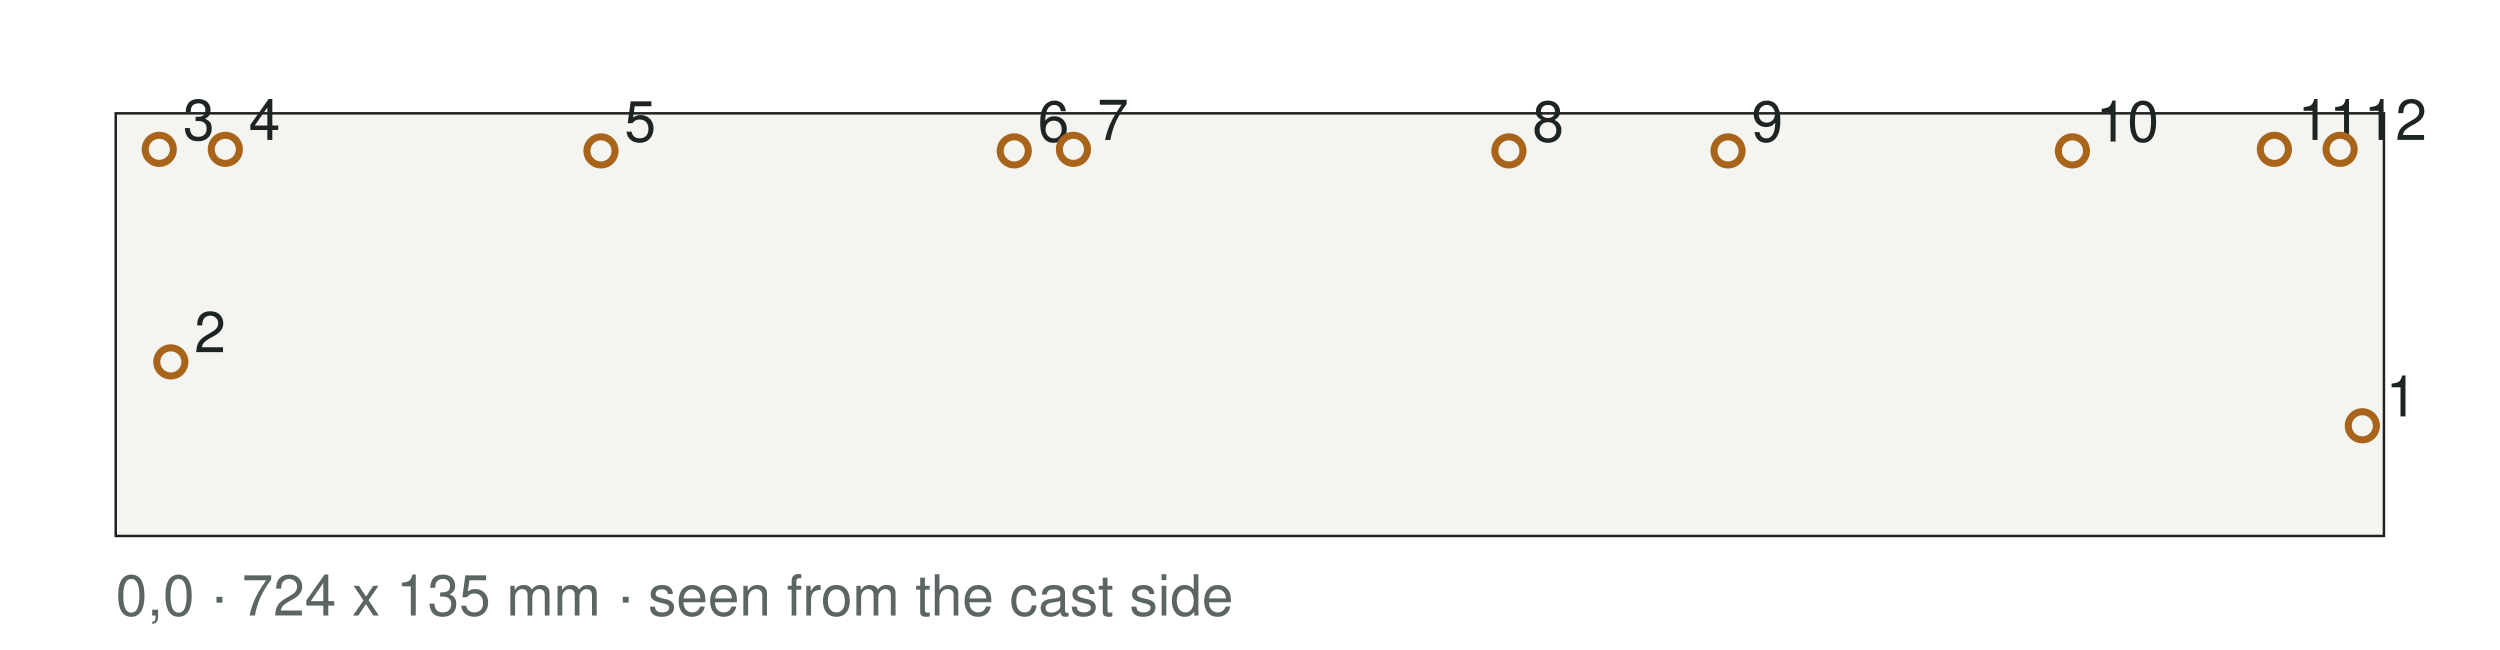
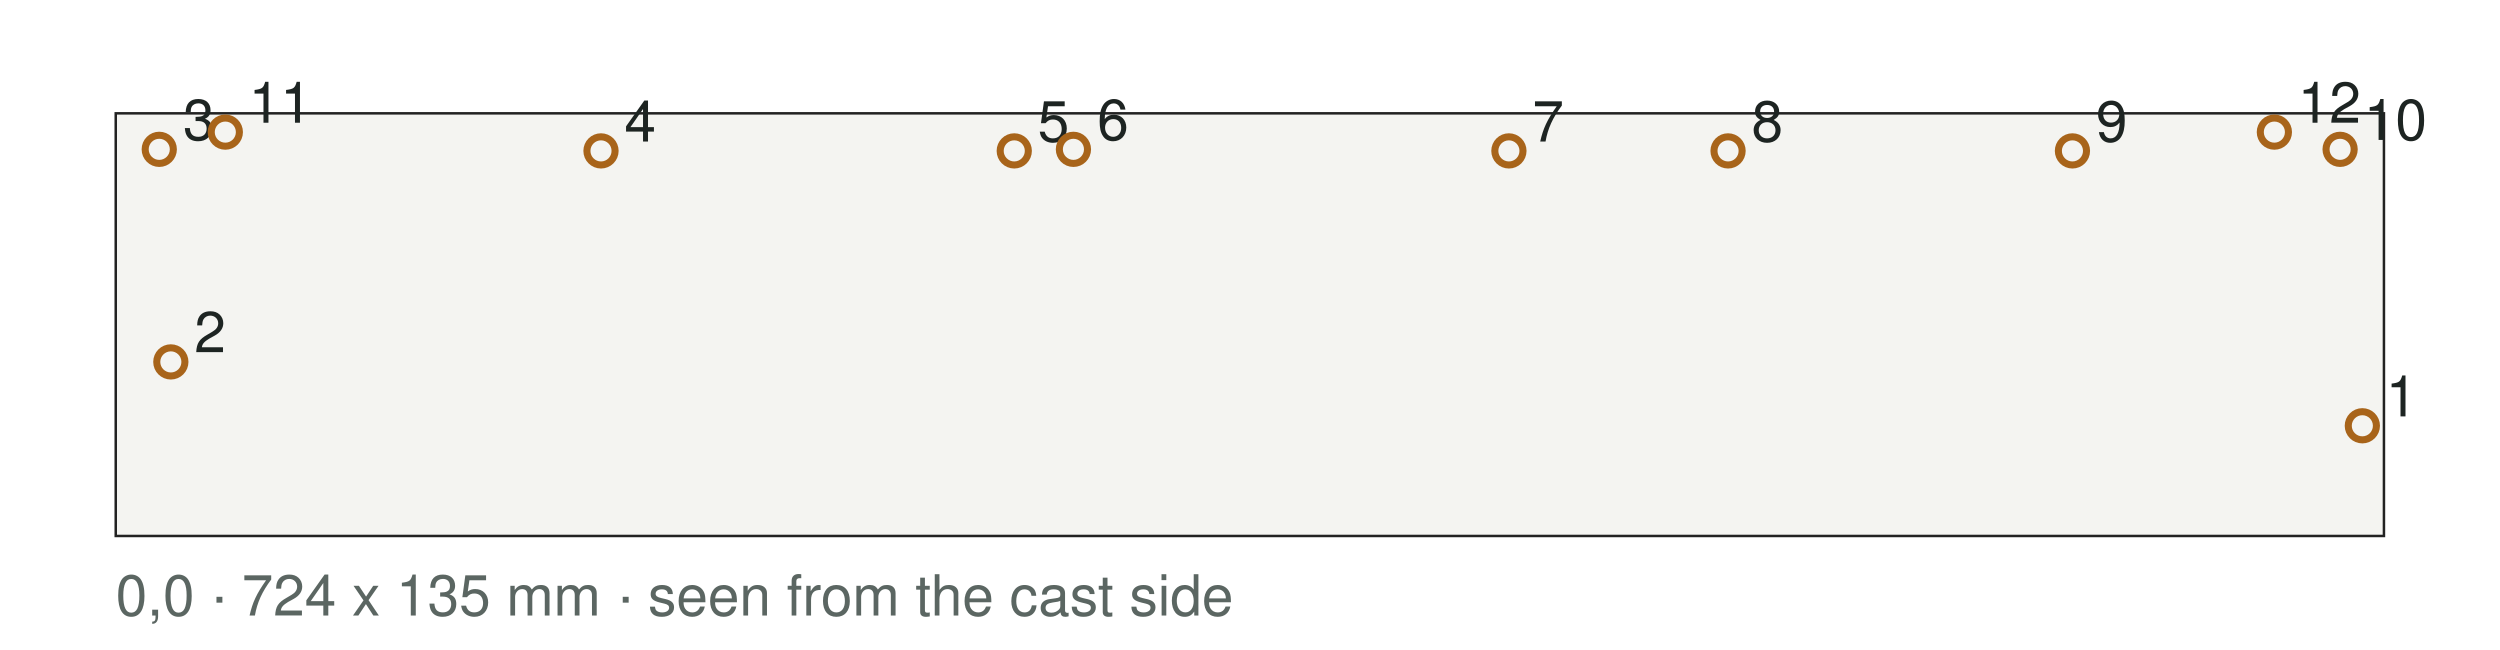
<svg xmlns="http://www.w3.org/2000/svg" viewBox="-36.2 -36.2 797.0 207.4" width="797mm" height="207mm" font-family="Helvetica, Arial, sans-serif">
  <polygon points="0.0,135.0 724.5,135.0 724.5,0.0 0.0,0.0" fill="#f4f4f1" stroke="#222" stroke-width="0.8" />
  <circle cx="717.6" cy="99.8" r="4.5" fill="none" stroke="#a8641a" stroke-width="2.26" />
  <text x="725.1" y="96.8" font-size="18.1" fill="#1d2422">1</text>
  <circle cx="17.6" cy="79.4" r="4.5" fill="none" stroke="#a8641a" stroke-width="2.26" />
  <text x="25.1" y="76.3" font-size="18.1" fill="#1d2422">2</text>
  <circle cx="13.9" cy="11.5" r="4.5" fill="none" stroke="#a8641a" stroke-width="2.26" />
  <text x="21.5" y="8.5" font-size="18.1" fill="#1d2422">3</text>
-   <circle cx="35.0" cy="11.5" r="4.5" fill="none" stroke="#a8641a" stroke-width="2.26" />
-   <text x="42.5" y="8.5" font-size="18.1" fill="#1d2422">4</text>
  <circle cx="155.0" cy="12.0" r="4.5" fill="none" stroke="#a8641a" stroke-width="2.26" />
-   <text x="162.5" y="9.0" font-size="18.1" fill="#1d2422">5</text>
+   <text x="162.5" y="9.0" font-size="18.1" fill="#1d2422">4</text>
  <circle cx="287.0" cy="12.0" r="4.5" fill="none" stroke="#a8641a" stroke-width="2.26" />
-   <text x="294.5" y="9.0" font-size="18.1" fill="#1d2422">6</text>
+   <text x="294.5" y="9.0" font-size="18.1" fill="#1d2422">5</text>
  <circle cx="305.9" cy="11.5" r="4.5" fill="none" stroke="#a8641a" stroke-width="2.26" />
-   <text x="313.5" y="8.5" font-size="18.1" fill="#1d2422">7</text>
+   <text x="313.5" y="8.5" font-size="18.1" fill="#1d2422">6</text>
  <circle cx="445.0" cy="12.0" r="4.5" fill="none" stroke="#a8641a" stroke-width="2.26" />
-   <text x="452.5" y="9.0" font-size="18.1" fill="#1d2422">8</text>
+   <text x="452.5" y="9.0" font-size="18.1" fill="#1d2422">7</text>
  <circle cx="515.0" cy="12.0" r="4.5" fill="none" stroke="#a8641a" stroke-width="2.26" />
-   <text x="522.5" y="9.0" font-size="18.1" fill="#1d2422">9</text>
+   <text x="522.5" y="9.0" font-size="18.1" fill="#1d2422">8</text>
  <circle cx="625.0" cy="12.0" r="4.5" fill="none" stroke="#a8641a" stroke-width="2.26" />
-   <text x="632.5" y="9.0" font-size="18.1" fill="#1d2422">10</text>
-   <circle cx="689.5" cy="11.5" r="4.5" fill="none" stroke="#a8641a" stroke-width="2.26" />
-   <text x="697.0" y="8.5" font-size="18.1" fill="#1d2422">11</text>
+   <text x="632.5" y="9.0" font-size="18.1" fill="#1d2422">9</text>
  <circle cx="710.5" cy="11.5" r="4.5" fill="none" stroke="#a8641a" stroke-width="2.26" />
-   <text x="718.1" y="8.5" font-size="18.1" fill="#1d2422">12</text>
+   <text x="718.1" y="8.5" font-size="18.1" fill="#1d2422">10</text>
+   <circle cx="35.0" cy="6.0" r="4.5" fill="none" stroke="#a8641a" stroke-width="2.26" />
+   <text x="42.5" y="3.0" font-size="18.1" fill="#1d2422">11</text>
+   <circle cx="689.5" cy="6.0" r="4.5" fill="none" stroke="#a8641a" stroke-width="2.26" />
+   <text x="697.0" y="3.0" font-size="18.1" fill="#1d2422">12</text>
  <text x="0" y="160.4" font-size="18.1" fill="#5b6662">0,0 · 724 x 135 mm · seen from the cast side</text>
</svg>
